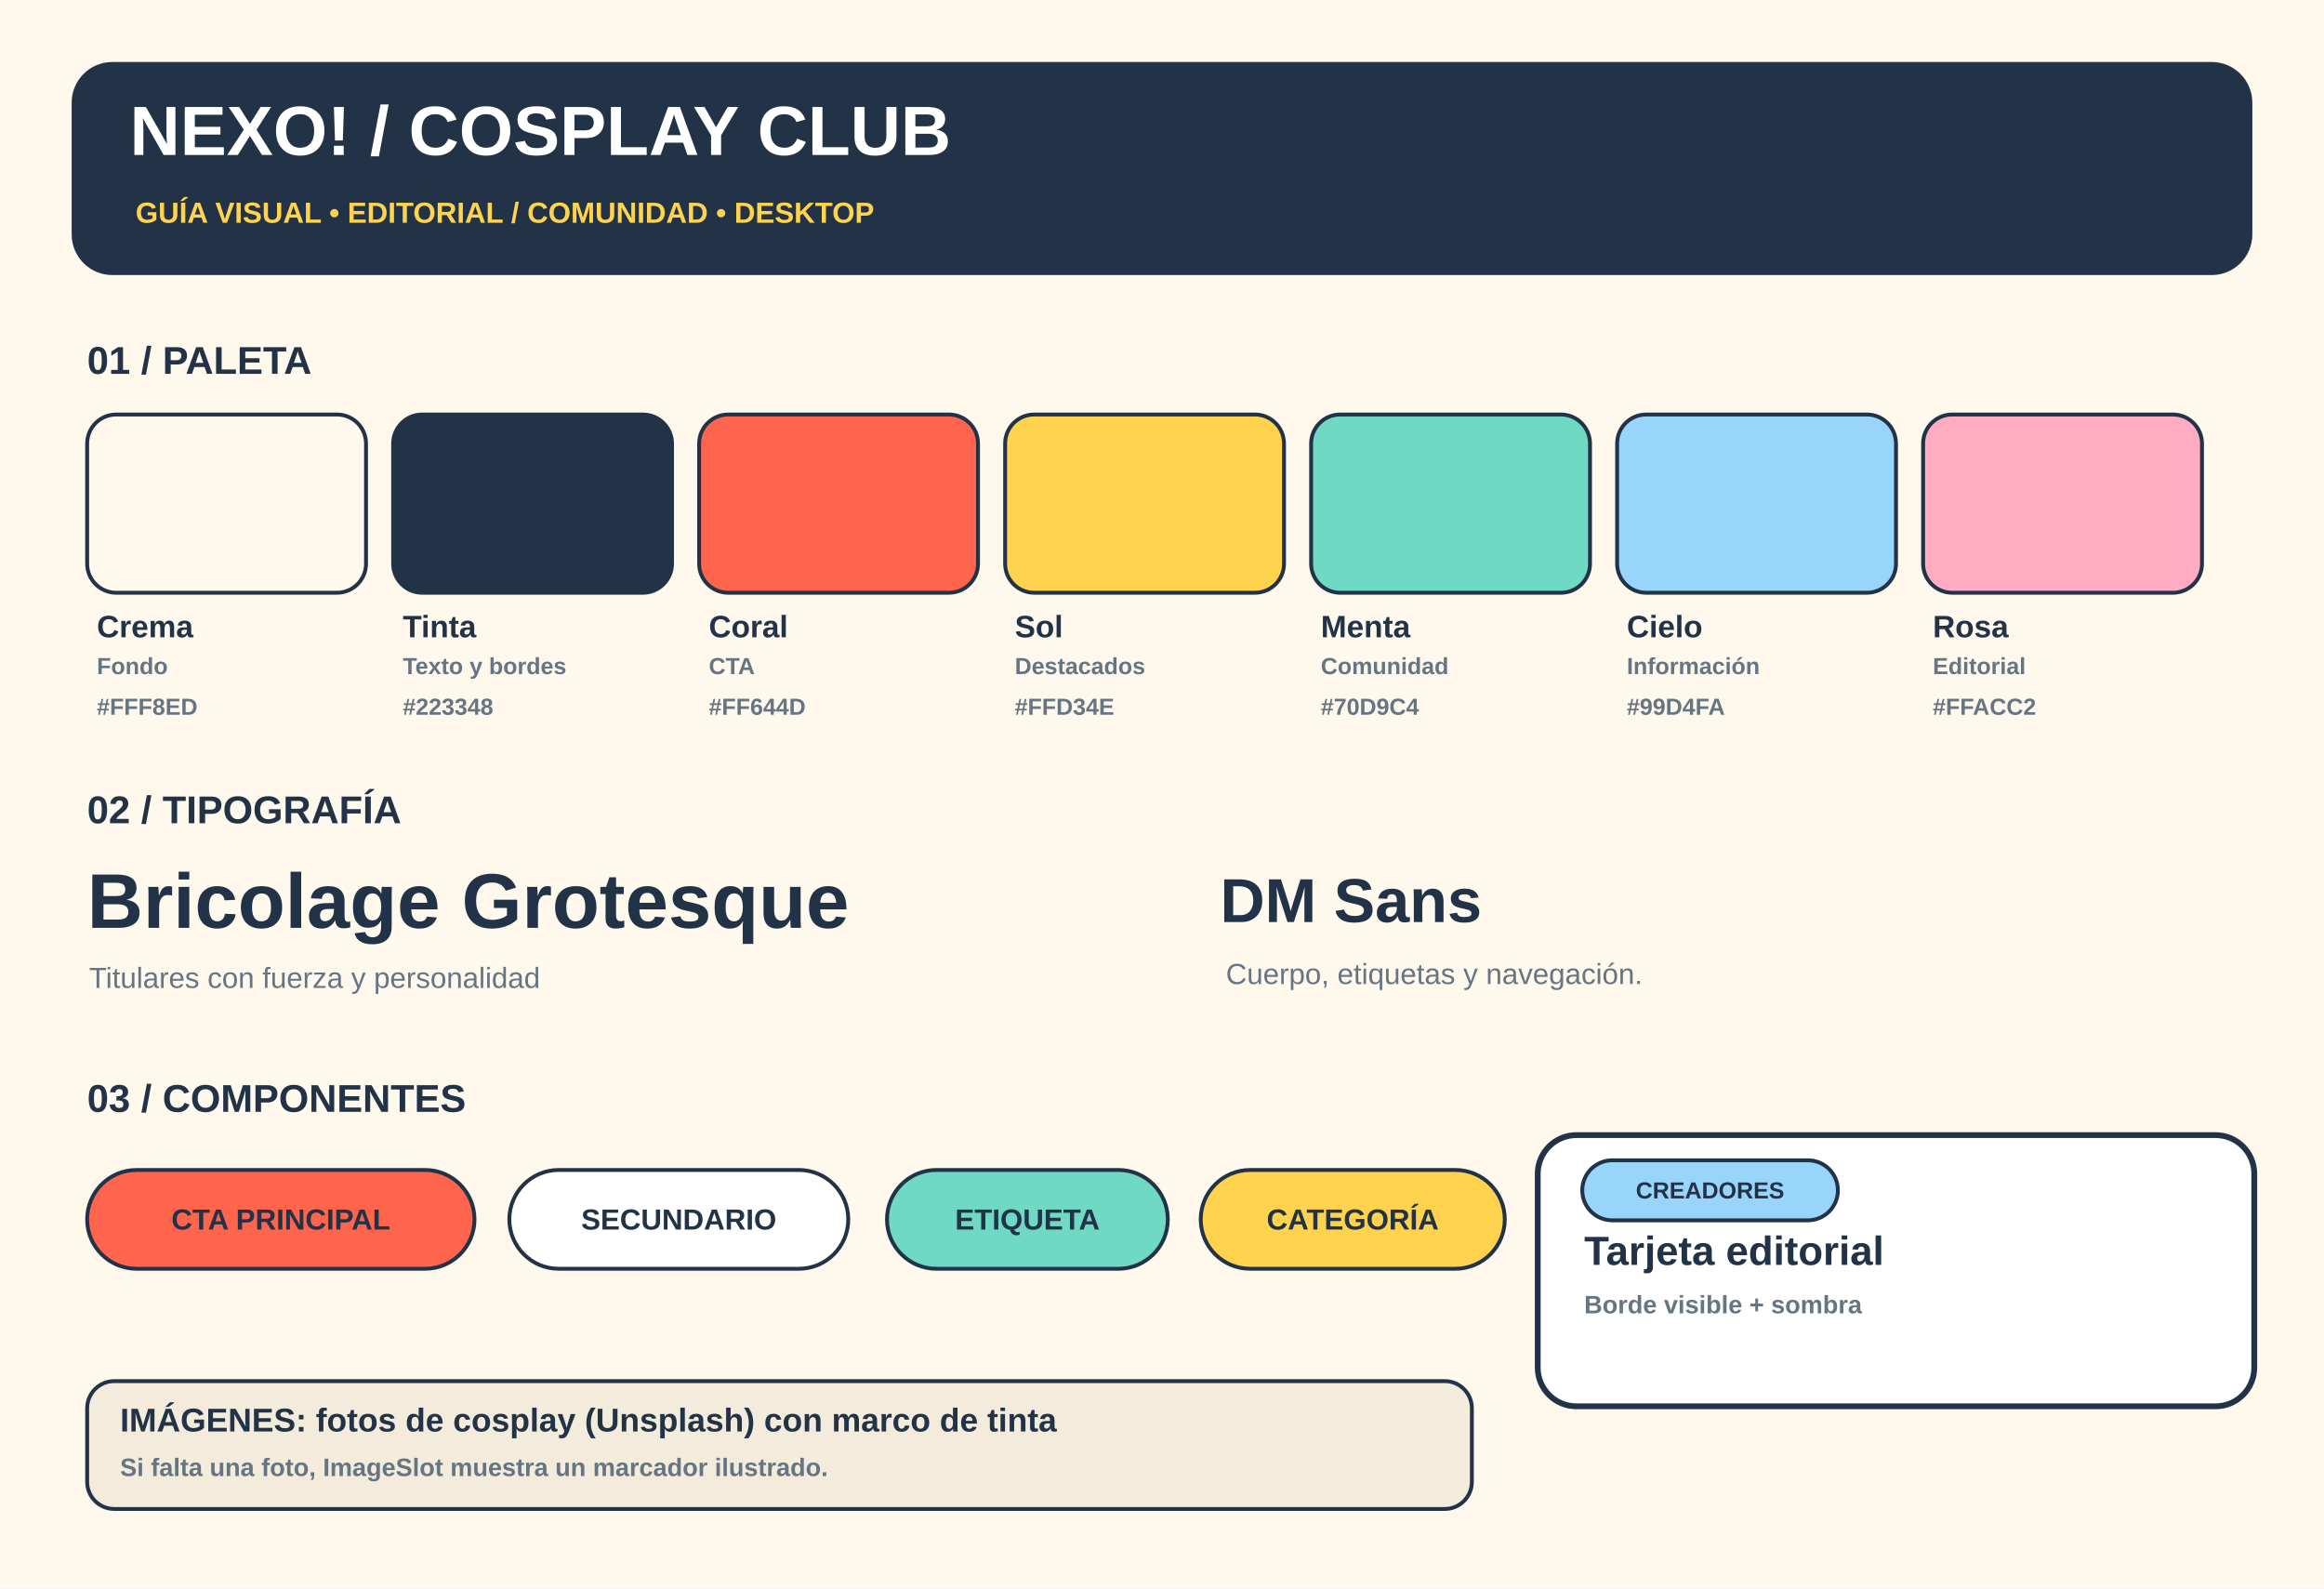
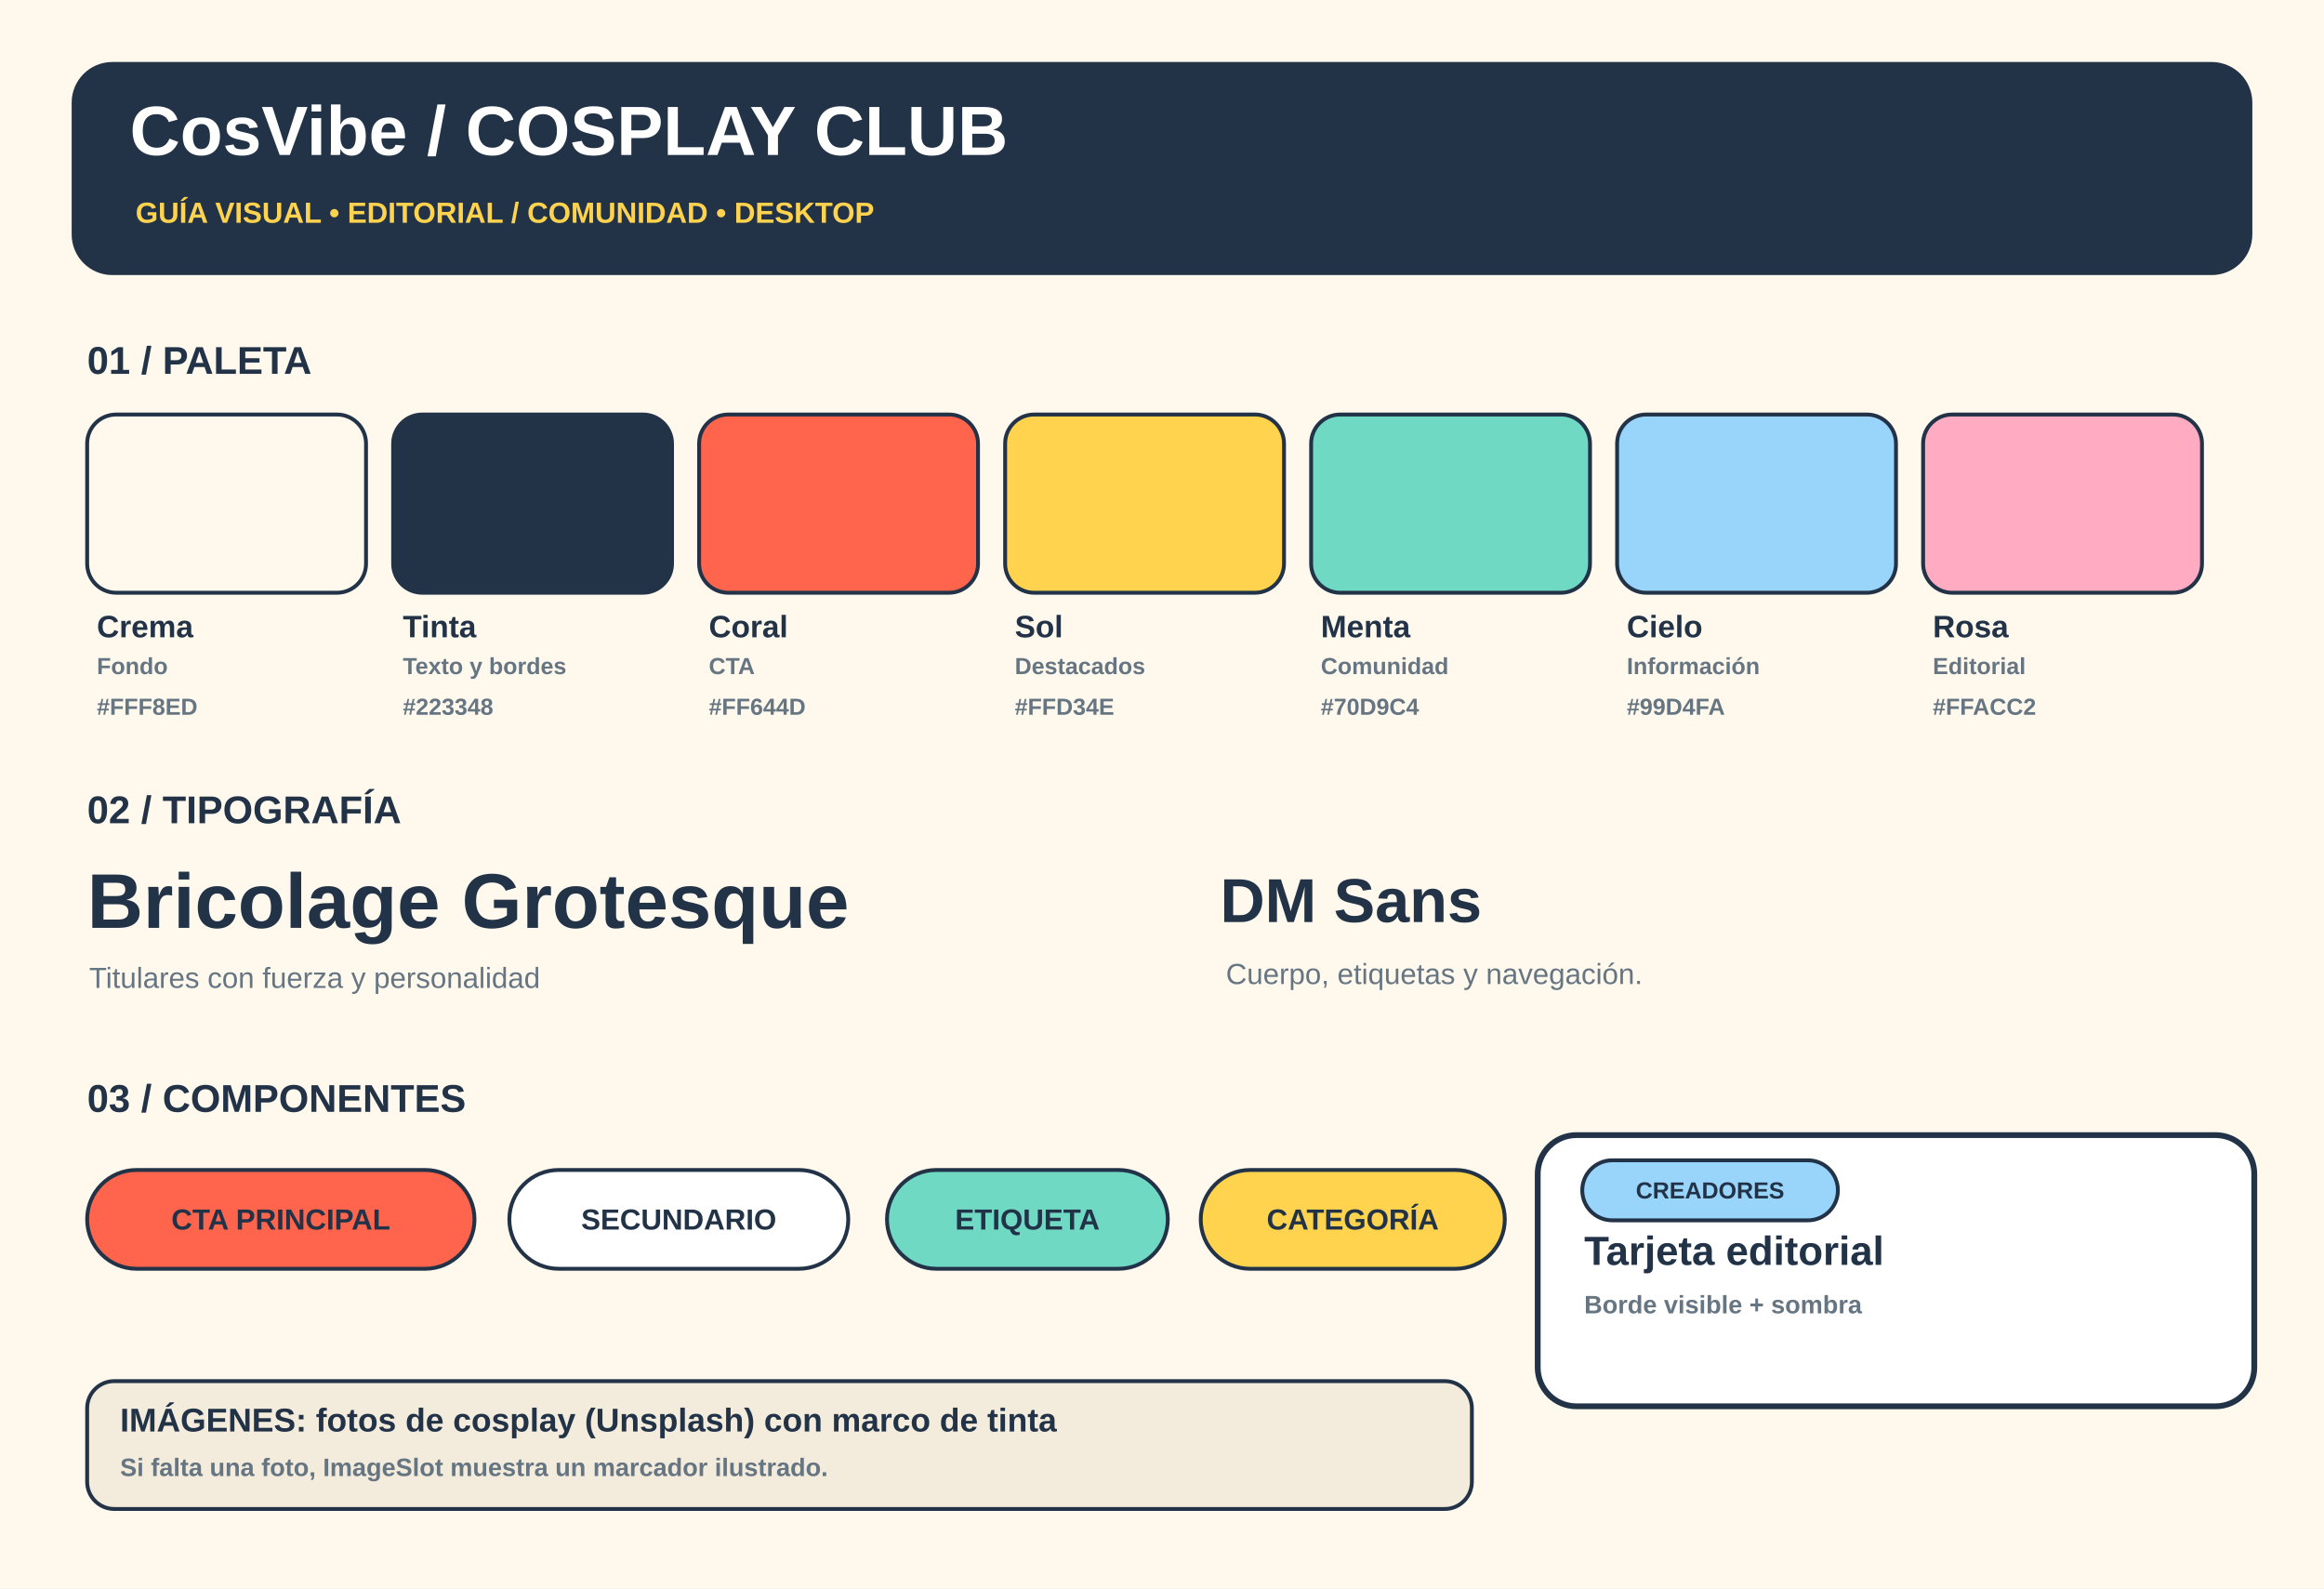
<svg xmlns="http://www.w3.org/2000/svg" width="1200" height="820" viewBox="0 0 1200 820">
  <rect width="1200" height="820" fill="#FFF8ED" />
  <rect x="38" y="33" width="1124" height="108" rx="20" fill="#223348" stroke="#223348" stroke-width="2" />
-   <text x="67" y="80" fill="#FFFFFF" font-family="Arial, sans-serif" font-weight="700" font-size="36" text-anchor="start">NEXO! / COSPLAY CLUB</text>
+   <text x="67" y="80" fill="#FFFFFF" font-family="Arial, sans-serif" font-weight="700" font-size="36" text-anchor="start">CosVibe / COSPLAY CLUB</text>
  <text x="70" y="115" fill="#FFD34E" font-family="Arial, sans-serif" font-weight="800" font-size="15" text-anchor="start">GUÍA VISUAL • EDITORIAL / COMUNIDAD • DESKTOP</text>
  <text x="45" y="193" fill="#223348" font-family="Arial, sans-serif" font-weight="700" font-size="20" text-anchor="start">01 / PALETA</text>
  <rect x="45" y="214" width="144" height="92" rx="15" fill="#FFF8ED" stroke="#223348" stroke-width="2" />
  <text x="50" y="329" fill="#223348" font-family="Arial, sans-serif" font-weight="700" font-size="16" text-anchor="start">Crema</text>
  <text x="50" y="348" fill="#667582" font-family="Arial, sans-serif" font-weight="700" font-size="12" text-anchor="start">Fondo</text>
  <text x="50" y="369" fill="#667582" font-family="Arial, sans-serif" font-weight="700" font-size="12" text-anchor="start">#FFF8ED</text>
  <rect x="203" y="214" width="144" height="92" rx="15" fill="#223348" stroke="#223348" stroke-width="2" />
  <text x="208" y="329" fill="#223348" font-family="Arial, sans-serif" font-weight="700" font-size="16" text-anchor="start">Tinta</text>
  <text x="208" y="348" fill="#667582" font-family="Arial, sans-serif" font-weight="700" font-size="12" text-anchor="start">Texto y bordes</text>
  <text x="208" y="369" fill="#667582" font-family="Arial, sans-serif" font-weight="700" font-size="12" text-anchor="start">#223348</text>
  <rect x="361" y="214" width="144" height="92" rx="15" fill="#FF644D" stroke="#223348" stroke-width="2" />
  <text x="366" y="329" fill="#223348" font-family="Arial, sans-serif" font-weight="700" font-size="16" text-anchor="start">Coral</text>
  <text x="366" y="348" fill="#667582" font-family="Arial, sans-serif" font-weight="700" font-size="12" text-anchor="start">CTA</text>
  <text x="366" y="369" fill="#667582" font-family="Arial, sans-serif" font-weight="700" font-size="12" text-anchor="start">#FF644D</text>
  <rect x="519" y="214" width="144" height="92" rx="15" fill="#FFD34E" stroke="#223348" stroke-width="2" />
  <text x="524" y="329" fill="#223348" font-family="Arial, sans-serif" font-weight="700" font-size="16" text-anchor="start">Sol</text>
  <text x="524" y="348" fill="#667582" font-family="Arial, sans-serif" font-weight="700" font-size="12" text-anchor="start">Destacados</text>
  <text x="524" y="369" fill="#667582" font-family="Arial, sans-serif" font-weight="700" font-size="12" text-anchor="start">#FFD34E</text>
  <rect x="677" y="214" width="144" height="92" rx="15" fill="#70D9C4" stroke="#223348" stroke-width="2" />
  <text x="682" y="329" fill="#223348" font-family="Arial, sans-serif" font-weight="700" font-size="16" text-anchor="start">Menta</text>
  <text x="682" y="348" fill="#667582" font-family="Arial, sans-serif" font-weight="700" font-size="12" text-anchor="start">Comunidad</text>
  <text x="682" y="369" fill="#667582" font-family="Arial, sans-serif" font-weight="700" font-size="12" text-anchor="start">#70D9C4</text>
  <rect x="835" y="214" width="144" height="92" rx="15" fill="#99D4FA" stroke="#223348" stroke-width="2" />
  <text x="840" y="329" fill="#223348" font-family="Arial, sans-serif" font-weight="700" font-size="16" text-anchor="start">Cielo</text>
  <text x="840" y="348" fill="#667582" font-family="Arial, sans-serif" font-weight="700" font-size="12" text-anchor="start">Información</text>
  <text x="840" y="369" fill="#667582" font-family="Arial, sans-serif" font-weight="700" font-size="12" text-anchor="start">#99D4FA</text>
  <rect x="993" y="214" width="144" height="92" rx="15" fill="#FFACC2" stroke="#223348" stroke-width="2" />
  <text x="998" y="329" fill="#223348" font-family="Arial, sans-serif" font-weight="700" font-size="16" text-anchor="start">Rosa</text>
  <text x="998" y="348" fill="#667582" font-family="Arial, sans-serif" font-weight="700" font-size="12" text-anchor="start">Editorial</text>
  <text x="998" y="369" fill="#667582" font-family="Arial, sans-serif" font-weight="700" font-size="12" text-anchor="start">#FFACC2</text>
  <text x="45" y="425" fill="#223348" font-family="Arial, sans-serif" font-weight="700" font-size="20" text-anchor="start">02 / TIPOGRAFÍA</text>
  <text x="45" y="479" fill="#223348" font-family="Arial, sans-serif" font-weight="700" font-size="40" text-anchor="start">Bricolage Grotesque</text>
  <text x="46" y="510" fill="#667582" font-family="Arial, sans-serif" font-weight="500" font-size="15" text-anchor="start">Titulares con fuerza y personalidad</text>
  <text x="630" y="476" fill="#223348" font-family="Arial, sans-serif" font-weight="700" font-size="32" text-anchor="start">DM Sans</text>
  <text x="633" y="508" fill="#667582" font-family="Arial, sans-serif" font-weight="500" font-size="15" text-anchor="start">Cuerpo, etiquetas y navegación.</text>
  <text x="45" y="574" fill="#223348" font-family="Arial, sans-serif" font-weight="700" font-size="20" text-anchor="start">03 / COMPONENTES</text>
  <rect x="45" y="604" width="200" height="51" rx="25.5" fill="#FF644D" stroke="#223348" stroke-width="2" />
  <text x="145.0" y="634.75" fill="#223348" font-family="Arial, sans-serif" font-weight="800" font-size="15" text-anchor="middle">CTA PRINCIPAL</text>
  <rect x="263" y="604" width="175" height="51" rx="25.5" fill="#FFFFFF" stroke="#223348" stroke-width="2" />
  <text x="350.5" y="634.75" fill="#223348" font-family="Arial, sans-serif" font-weight="800" font-size="15" text-anchor="middle">SECUNDARIO</text>
  <rect x="458" y="604" width="145" height="51" rx="25.5" fill="#70D9C4" stroke="#223348" stroke-width="2" />
  <text x="530.5" y="634.75" fill="#223348" font-family="Arial, sans-serif" font-weight="800" font-size="15" text-anchor="middle">ETIQUETA</text>
  <rect x="620" y="604" width="157" height="51" rx="25.5" fill="#FFD34E" stroke="#223348" stroke-width="2" />
  <text x="698.5" y="634.75" fill="#223348" font-family="Arial, sans-serif" font-weight="800" font-size="15" text-anchor="middle">CATEGORÍA</text>
  <rect x="794" y="586" width="370" height="140" rx="20" fill="#FFFFFF" stroke="#223348" stroke-width="3" />
  <rect x="817" y="599" width="132" height="31" rx="15.5" fill="#99D4FA" stroke="#223348" stroke-width="2" />
  <text x="883.0" y="618.7" fill="#223348" font-family="Arial, sans-serif" font-weight="800" font-size="12" text-anchor="middle">CREADORES</text>
  <text x="818" y="653" fill="#223348" font-family="Arial, sans-serif" font-weight="700" font-size="21" text-anchor="start">Tarjeta editorial</text>
  <text x="818" y="678" fill="#667582" font-family="Arial, sans-serif" font-weight="700" font-size="13" text-anchor="start">Borde visible + sombra</text>
  <rect x="45" y="713" width="715" height="66" rx="14" fill="#F3EBDC" stroke="#223348" stroke-width="2" />
  <text x="62" y="739" fill="#223348" font-family="Arial, sans-serif" font-weight="700" font-size="17" text-anchor="start">IMÁGENES: fotos de cosplay (Unsplash) con marco de tinta</text>
  <text x="62" y="762" fill="#667582" font-family="Arial, sans-serif" font-weight="700" font-size="13" text-anchor="start">Si falta una foto, ImageSlot muestra un marcador ilustrado.</text>
</svg>
